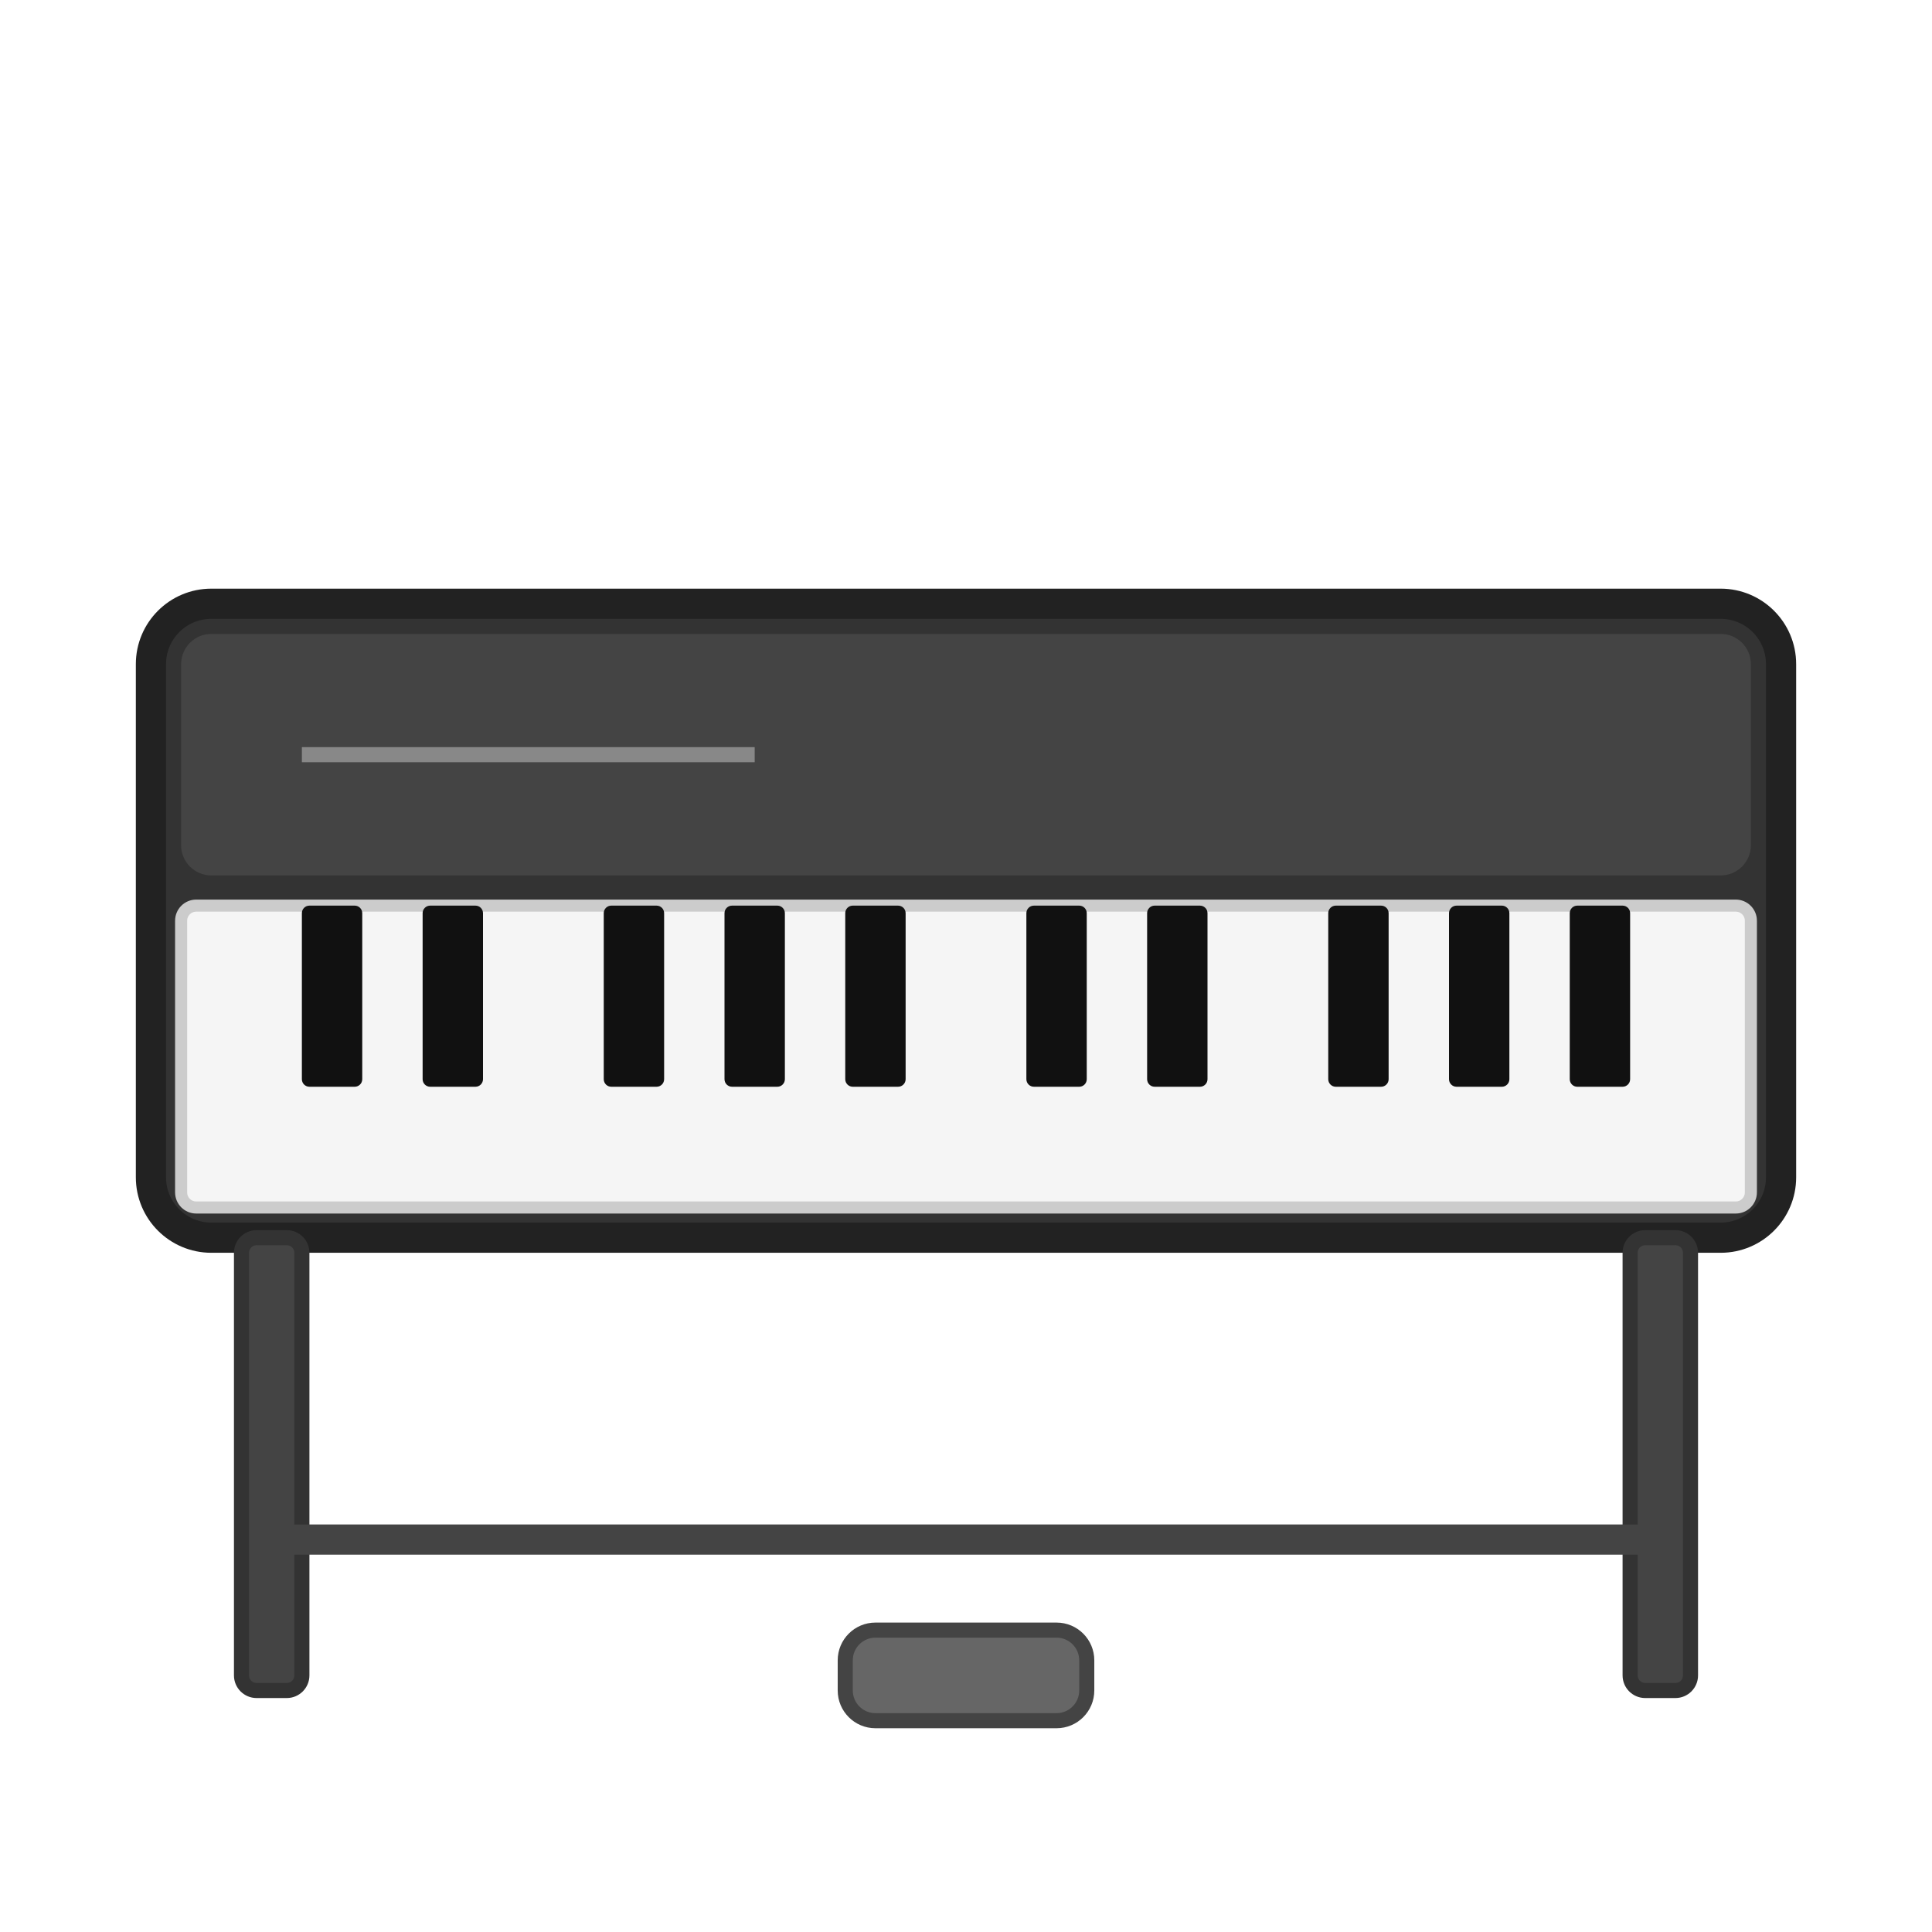
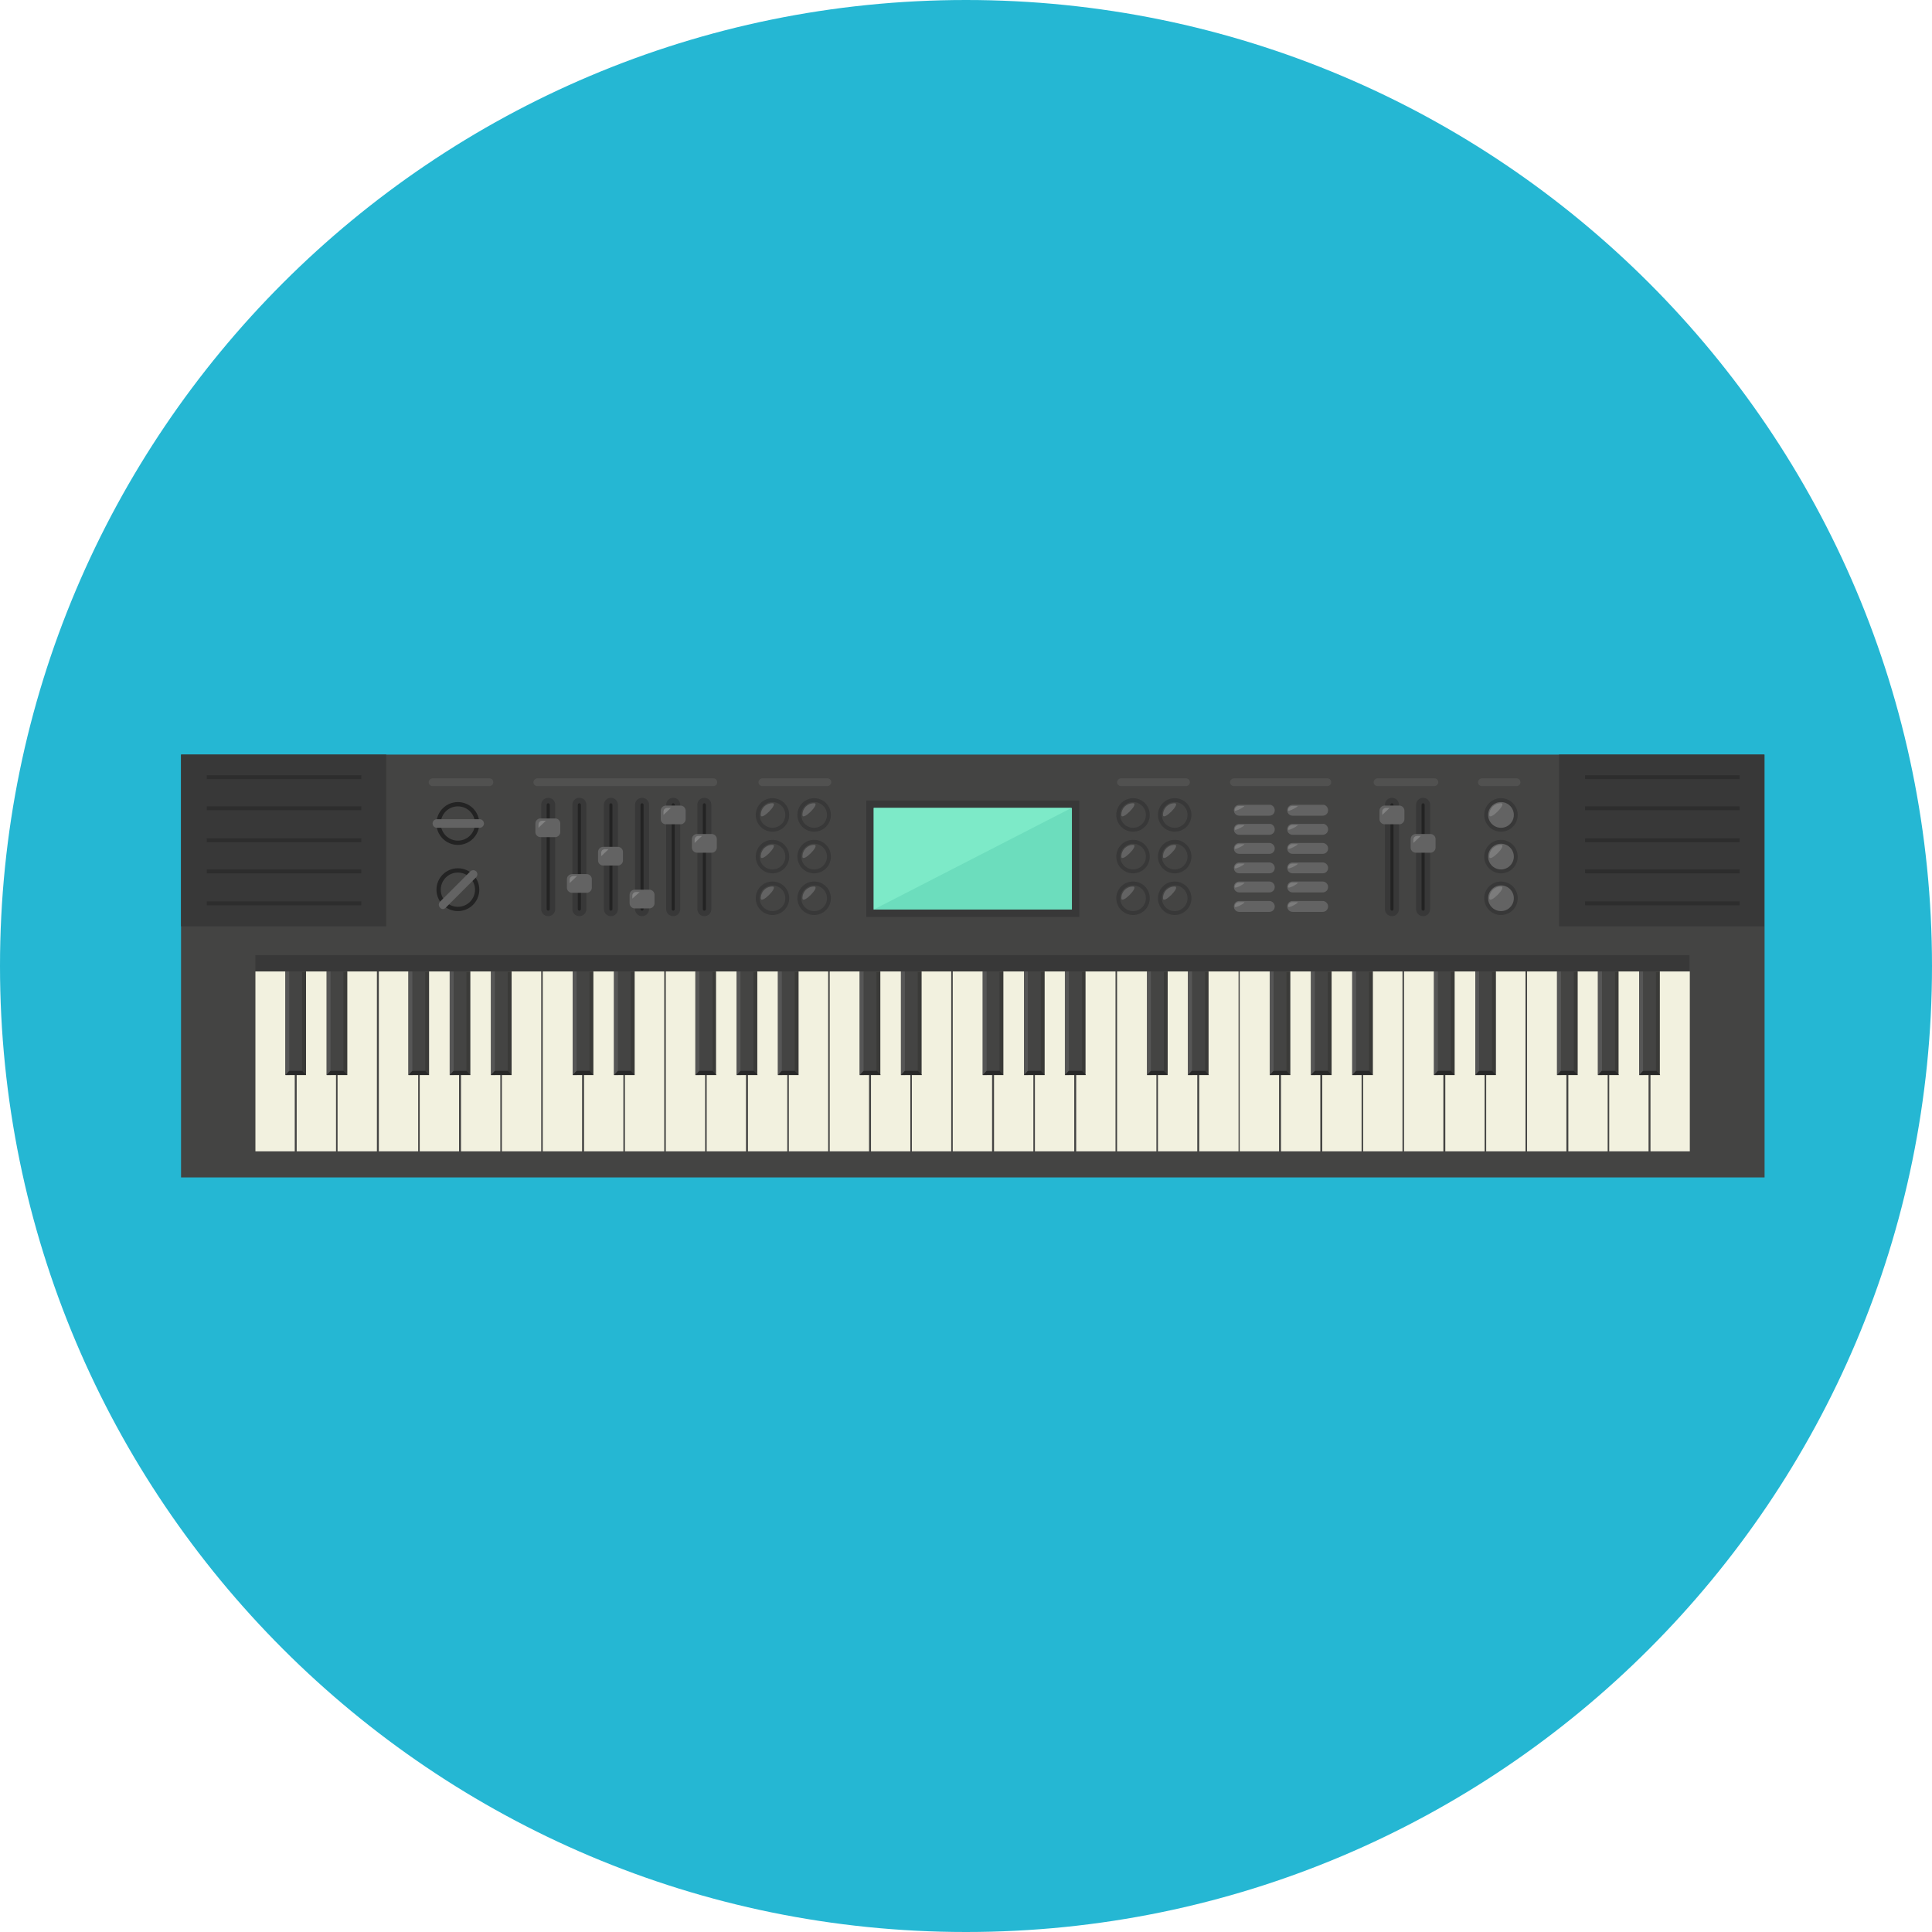
- <svg xmlns="http://www.w3.org/2000/svg" viewBox="0 0 128 128" width="128" height="128">
-   <rect x="10" y="40" width="108" height="42" rx="4" fill="#333" stroke="#222" stroke-width="2" />
-   <rect x="12" y="42" width="104" height="16" rx="2" fill="#444" />
-   <line x1="20" y1="50" x2="50" y2="50" stroke="#888" stroke-width="1" />
-   <rect x="12" y="60" width="104" height="20" rx="1" fill="#F5F5F5" stroke="#CCC" stroke-width="0.8" />
-   <rect x="20" y="60" width="4" height="12" rx="0.5" fill="#111" />
-   <rect x="28" y="60" width="4" height="12" rx="0.5" fill="#111" />
-   <rect x="40" y="60" width="4" height="12" rx="0.5" fill="#111" />
-   <rect x="48" y="60" width="4" height="12" rx="0.5" fill="#111" />
-   <rect x="56" y="60" width="4" height="12" rx="0.5" fill="#111" />
-   <rect x="68" y="60" width="4" height="12" rx="0.5" fill="#111" />
-   <rect x="76" y="60" width="4" height="12" rx="0.5" fill="#111" />
-   <rect x="88" y="60" width="4" height="12" rx="0.5" fill="#111" />
-   <rect x="96" y="60" width="4" height="12" rx="0.5" fill="#111" />
-   <rect x="104" y="60" width="4" height="12" rx="0.5" fill="#111" />
-   <rect x="16" y="82" width="4" height="30" rx="1" fill="#444" stroke="#333" stroke-width="1" />
-   <rect x="108" y="82" width="4" height="30" rx="1" fill="#444" stroke="#333" stroke-width="1" />
-   <line x1="18" y1="102" x2="110" y2="102" stroke="#444" stroke-width="2" />
-   <rect x="56" y="108" width="16" height="6" rx="2" fill="#666" stroke="#444" stroke-width="1" />
+ <svg xmlns="http://www.w3.org/2000/svg" version="1.1" id="Layer_1" viewBox="0 0 496.2 496.2" xml:space="preserve">
+   <path style="fill:#25B7D3;" d="M496.2,248.1C496.2,111.1,385.1,0,248.1,0C111.1,0,0,111.1,0,248.1s111.1,248.1,248.1,248.1  S496.2,385.1,496.2,248.1z" />
+   <rect x="46.5" y="193.8" style="fill:#444443;" width="406.7" height="108.6" />
+   <rect x="222.5" y="205.6" style="fill:#383838;" width="54.7" height="29.9" />
+   <rect x="224.4" y="207.5" style="fill:#6CDDBD;" width="50.9" height="26.1" />
+   <polygon style="fill:#7DEAC8;" points="224.4,233.6 224.4,207.5 275.2,207.5 " />
+   <rect x="65.6" y="245.3" style="fill:#383838;" width="368.3" height="4.2" />
+   <g>
+     <rect x="128.9" y="249.5" style="fill:#F2F1DF;" width="10.1" height="46.2" />
+     <rect x="118.4" y="249.5" style="fill:#F2F1DF;" width="10.1" height="46.2" />
+     <rect x="107.8" y="249.5" style="fill:#F2F1DF;" width="10.1" height="46.2" />
+     <rect x="97.3" y="249.5" style="fill:#F2F1DF;" width="10.1" height="46.2" />
+   </g>
+   <rect x="115.5" y="249.5" style="fill:#3A3A38;" width="5.3" height="26.6" />
+   <rect x="115.5" y="249.5" style="fill:#565656;" width="1.1" height="26.6" />
+   <polygon style="fill:#282828;" points="116.5,275 119.8,275 120.8,276.1 115.5,276.1 " />
+   <rect x="116.5" y="249.5" style="fill:#444443;" width="3.3" height="25.5" />
+   <rect x="104.9" y="249.5" style="fill:#3A3A38;" width="5.3" height="26.6" />
+   <rect x="104.9" y="249.5" style="fill:#565656;" width="1.1" height="26.6" />
+   <polygon style="fill:#282828;" points="105.9,275 109.2,275 110.2,276.1 104.9,276.1 " />
+   <rect x="105.9" y="249.5" style="fill:#444443;" width="3.3" height="25.5" />
+   <rect x="126.1" y="249.5" style="fill:#3A3A38;" width="5.3" height="26.6" />
+   <rect x="126.1" y="249.5" style="fill:#565656;" width="1.1" height="26.6" />
+   <polygon style="fill:#282828;" points="127.1,275 130.4,275 131.4,276.1 126.1,276.1 " />
+   <rect x="127.1" y="249.5" style="fill:#444443;" width="3.3" height="25.5" />
+   <g>
+     <rect x="86.7" y="249.5" style="fill:#F2F1DF;" width="10.1" height="46.2" />
+     <rect x="76.2" y="249.5" style="fill:#F2F1DF;" width="10.1" height="46.2" />
+     <rect x="65.6" y="249.5" style="fill:#F2F1DF;" width="10.1" height="46.2" />
+   </g>
+   <rect x="73.3" y="249.5" style="fill:#3A3A38;" width="5.3" height="26.6" />
+   <rect x="73.3" y="249.5" style="fill:#565656;" width="1.1" height="26.6" />
+   <polygon style="fill:#282828;" points="74.3,275 77.6,275 78.6,276.1 73.3,276.1 " />
+   <rect x="74.3" y="249.5" style="fill:#444443;" width="3.3" height="25.5" />
+   <rect x="83.9" y="249.5" style="fill:#3A3A38;" width="5.3" height="26.6" />
+   <rect x="83.9" y="249.5" style="fill:#565656;" width="1.1" height="26.6" />
+   <polygon style="fill:#282828;" points="84.9,275 88.2,275 89.2,276.1 83.9,276.1 " />
+   <rect x="84.9" y="249.5" style="fill:#444443;" width="3.3" height="25.5" />
+   <g>
+     <rect x="160.5" y="249.5" style="fill:#F2F1DF;" width="10.1" height="46.2" />
+     <rect x="150" y="249.5" style="fill:#F2F1DF;" width="10.1" height="46.2" />
+     <rect x="139.4" y="249.5" style="fill:#F2F1DF;" width="10.1" height="46.2" />
+   </g>
+   <rect x="147.1" y="249.5" style="fill:#3A3A38;" width="5.3" height="26.6" />
+   <rect x="147.1" y="249.5" style="fill:#565656;" width="1.1" height="26.6" />
+   <polygon style="fill:#282828;" points="148.1,275 151.4,275 152.4,276.1 147.1,276.1 " />
+   <rect x="148.1" y="249.5" style="fill:#444443;" width="3.3" height="25.5" />
+   <rect x="157.7" y="249.5" style="fill:#3A3A38;" width="5.3" height="26.6" />
+   <rect x="157.7" y="249.5" style="fill:#565656;" width="1.1" height="26.6" />
+   <polygon style="fill:#282828;" points="158.7,275 162,275 163,276.1 157.7,276.1 " />
+   <rect x="158.7" y="249.5" style="fill:#444443;" width="3.3" height="25.5" />
+   <g>
+     <rect x="202.6" y="249.5" style="fill:#F2F1DF;" width="10.1" height="46.2" />
+     <rect x="192.1" y="249.5" style="fill:#F2F1DF;" width="10.1" height="46.2" />
+     <rect x="181.5" y="249.5" style="fill:#F2F1DF;" width="10.1" height="46.2" />
+     <rect x="171" y="249.5" style="fill:#F2F1DF;" width="10.1" height="46.2" />
+   </g>
+   <rect x="189.2" y="249.5" style="fill:#3A3A38;" width="5.3" height="26.6" />
+   <rect x="189.2" y="249.5" style="fill:#565656;" width="1.1" height="26.6" />
+   <polygon style="fill:#282828;" points="190.2,275 193.6,275 194.6,276.1 189.2,276.1 " />
+   <rect x="190.2" y="249.5" style="fill:#444443;" width="3.3" height="25.5" />
+   <rect x="178.6" y="249.5" style="fill:#3A3A38;" width="5.3" height="26.6" />
+   <rect x="178.6" y="249.5" style="fill:#565656;" width="1.1" height="26.6" />
+   <polygon style="fill:#282828;" points="179.6,275 183,275 184,276.1 178.6,276.1 " />
+   <rect x="179.7" y="249.5" style="fill:#444443;" width="3.3" height="25.5" />
+   <rect x="199.8" y="249.5" style="fill:#3A3A38;" width="5.3" height="26.6" />
+   <rect x="199.8" y="249.5" style="fill:#565656;" width="1.1" height="26.6" />
+   <polygon style="fill:#282828;" points="200.8,275 204.1,275 205.1,276.1 199.8,276.1 " />
+   <rect x="200.8" y="249.5" style="fill:#444443;" width="3.3" height="25.5" />
+   <g>
+     <rect x="234.2" y="249.5" style="fill:#F2F1DF;" width="10.1" height="46.2" />
+     <rect x="223.7" y="249.5" style="fill:#F2F1DF;" width="10.1" height="46.2" />
+     <rect x="213.1" y="249.5" style="fill:#F2F1DF;" width="10.1" height="46.2" />
+   </g>
+   <rect x="220.8" y="249.5" style="fill:#3A3A38;" width="5.3" height="26.6" />
+   <rect x="220.8" y="249.5" style="fill:#565656;" width="1.1" height="26.6" />
+   <polygon style="fill:#282828;" points="221.8,275 225.2,275 226.2,276.1 220.8,276.1 " />
+   <rect x="221.8" y="249.5" style="fill:#444443;" width="3.3" height="25.5" />
+   <rect x="231.4" y="249.5" style="fill:#3A3A38;" width="5.3" height="26.6" />
+   <rect x="231.4" y="249.5" style="fill:#565656;" width="1.1" height="26.6" />
+   <polygon style="fill:#282828;" points="232.4,275 235.7,275 236.8,276.1 231.4,276.1 " />
+   <rect x="232.4" y="249.5" style="fill:#444443;" width="3.3" height="25.5" />
+   <g>
+     <rect x="276.4" y="249.5" style="fill:#F2F1DF;" width="10.1" height="46.2" />
+     <rect x="265.8" y="249.5" style="fill:#F2F1DF;" width="10.1" height="46.2" />
+     <rect x="255.3" y="249.5" style="fill:#F2F1DF;" width="10.1" height="46.2" />
+     <rect x="244.7" y="249.5" style="fill:#F2F1DF;" width="10.1" height="46.2" />
+   </g>
+   <rect x="263" y="249.5" style="fill:#3A3A38;" width="5.3" height="26.6" />
+   <rect x="263" y="249.5" style="fill:#565656;" width="1.1" height="26.6" />
+   <polygon style="fill:#282828;" points="264,275 267.3,275 268.3,276.1 263,276.1 " />
+   <rect x="264" y="249.5" style="fill:#444443;" width="3.3" height="25.5" />
+   <rect x="252.4" y="249.5" style="fill:#3A3A38;" width="5.3" height="26.6" />
+   <rect x="252.4" y="249.5" style="fill:#565656;" width="1.1" height="26.6" />
+   <polygon style="fill:#282828;" points="253.4,275 256.7,275 257.7,276.1 252.4,276.1 " />
+   <rect x="253.4" y="249.5" style="fill:#444443;" width="3.3" height="25.5" />
+   <rect x="273.5" y="249.5" style="fill:#3A3A38;" width="5.3" height="26.6" />
+   <rect x="273.5" y="249.5" style="fill:#565656;" width="1.1" height="26.6" />
+   <polygon style="fill:#282828;" points="274.5,275 277.9,275 278.9,276.1 273.5,276.1 " />
+   <rect x="274.6" y="249.5" style="fill:#444443;" width="3.3" height="25.5" />
+   <g>
+     <rect x="308" y="249.5" style="fill:#F2F1DF;" width="10.1" height="46.2" />
+     <rect x="297.4" y="249.5" style="fill:#F2F1DF;" width="10.1" height="46.2" />
+     <rect x="286.9" y="249.5" style="fill:#F2F1DF;" width="10.1" height="46.2" />
+   </g>
+   <rect x="294.6" y="249.5" style="fill:#3A3A38;" width="5.3" height="26.6" />
+   <rect x="294.6" y="249.5" style="fill:#565656;" width="1.1" height="26.6" />
+   <polygon style="fill:#282828;" points="295.6,275 298.9,275 299.9,276.1 294.6,276.1 " />
+   <rect x="295.6" y="249.5" style="fill:#444443;" width="3.3" height="25.5" />
+   <rect x="305.1" y="249.5" style="fill:#3A3A38;" width="5.3" height="26.6" />
+   <rect x="305.1" y="249.5" style="fill:#565656;" width="1.1" height="26.6" />
+   <polygon style="fill:#282828;" points="306.1,275 309.5,275 310.5,276.1 305.1,276.1 " />
+   <rect x="306.2" y="249.5" style="fill:#444443;" width="3.3" height="25.5" />
+   <g>
+     <rect x="350.1" y="249.5" style="fill:#F2F1DF;" width="10.1" height="46.2" />
+     <rect x="339.6" y="249.5" style="fill:#F2F1DF;" width="10.1" height="46.2" />
+     <rect x="329" y="249.5" style="fill:#F2F1DF;" width="10.1" height="46.2" />
+     <rect x="318.4" y="249.5" style="fill:#F2F1DF;" width="10.1" height="46.2" />
+   </g>
+   <rect x="336.7" y="249.5" style="fill:#3A3A38;" width="5.3" height="26.6" />
+   <rect x="336.7" y="249.5" style="fill:#565656;" width="1.1" height="26.6" />
+   <polygon style="fill:#282828;" points="337.7,275 341,275 342,276.1 336.7,276.1 " />
+   <rect x="337.7" y="249.5" style="fill:#444443;" width="3.3" height="25.5" />
+   <rect x="326.1" y="249.5" style="fill:#3A3A38;" width="5.3" height="26.6" />
+   <rect x="326.1" y="249.5" style="fill:#565656;" width="1.1" height="26.6" />
+   <polygon style="fill:#282828;" points="327.1,275 330.4,275 331.4,276.1 326.1,276.1 " />
+   <rect x="327.1" y="249.5" style="fill:#444443;" width="3.3" height="25.5" />
+   <rect x="347.3" y="249.5" style="fill:#3A3A38;" width="5.3" height="26.6" />
+   <rect x="347.3" y="249.5" style="fill:#565656;" width="1.1" height="26.6" />
+   <polygon style="fill:#282828;" points="348.3,275 351.6,275 352.6,276.1 347.3,276.1 " />
+   <rect x="348.3" y="249.5" style="fill:#444443;" width="3.3" height="25.5" />
+   <g>
+     <rect x="381.7" y="249.5" style="fill:#F2F1DF;" width="10.1" height="46.2" />
+     <rect x="371.2" y="249.5" style="fill:#F2F1DF;" width="10.1" height="46.2" />
+     <rect x="360.6" y="249.5" style="fill:#F2F1DF;" width="10.1" height="46.2" />
+   </g>
+   <rect x="368.3" y="249.5" style="fill:#3A3A38;" width="5.3" height="26.6" />
+   <rect x="368.3" y="249.5" style="fill:#565656;" width="1.1" height="26.6" />
+   <polygon style="fill:#282828;" points="369.3,275 372.6,275 373.6,276.1 368.3,276.1 " />
+   <rect x="369.3" y="249.5" style="fill:#444443;" width="3.3" height="25.5" />
+   <rect x="378.9" y="249.5" style="fill:#3A3A38;" width="5.3" height="26.6" />
+   <rect x="378.9" y="249.5" style="fill:#565656;" width="1.1" height="26.6" />
+   <polygon style="fill:#282828;" points="379.9,275 383.2,275 384.2,276.1 378.9,276.1 " />
+   <rect x="379.9" y="249.5" style="fill:#444443;" width="3.3" height="25.5" />
+   <g>
+     <rect x="423.9" y="249.5" style="fill:#F2F1DF;" width="10.1" height="46.2" />
+     <rect x="413.3" y="249.5" style="fill:#F2F1DF;" width="10.1" height="46.2" />
+     <rect x="402.8" y="249.5" style="fill:#F2F1DF;" width="10.1" height="46.2" />
+     <rect x="392.2" y="249.5" style="fill:#F2F1DF;" width="10.1" height="46.2" />
+   </g>
+   <rect x="410.4" y="249.5" style="fill:#3A3A38;" width="5.3" height="26.6" />
+   <rect x="410.4" y="249.5" style="fill:#565656;" width="1.1" height="26.6" />
+   <polygon style="fill:#282828;" points="411.4,275 414.8,275 415.8,276.1 410.4,276.1 " />
+   <rect x="411.5" y="249.5" style="fill:#444443;" width="3.3" height="25.5" />
+   <rect x="399.9" y="249.5" style="fill:#3A3A38;" width="5.3" height="26.6" />
+   <rect x="399.9" y="249.5" style="fill:#565656;" width="1.1" height="26.6" />
+   <polygon style="fill:#282828;" points="400.9,275 404.2,275 405.2,276.1 399.9,276.1 " />
+   <rect x="400.9" y="249.5" style="fill:#444443;" width="3.3" height="25.5" />
+   <rect x="421" y="249.5" style="fill:#3A3A38;" width="5.3" height="26.6" />
+   <rect x="421" y="249.5" style="fill:#565656;" width="1.1" height="26.6" />
+   <polygon style="fill:#282828;" points="422,275 425.4,275 426.4,276.1 421,276.1 " />
+   <rect x="422" y="249.5" style="fill:#444443;" width="3.3" height="25.5" />
+   <circle style="fill:#383838;" cx="291" cy="209.3" r="4.3" />
+   <circle style="fill:#444443;" cx="291" cy="209.3" r="3.3" />
+   <path style="fill:#636363;" d="M288,209.3c0-1.7,1.3-3,3-3S288,211,288,209.3z" />
+   <circle style="fill:#383838;" cx="301.7" cy="209.3" r="4.3" />
+   <circle style="fill:#444443;" cx="301.7" cy="209.3" r="3.3" />
+   <path style="fill:#636363;" d="M298.7,209.3c0-1.7,1.3-3,3-3S298.7,211,298.7,209.3z" />
+   <circle style="fill:#383838;" cx="291" cy="220" r="4.3" />
+   <circle style="fill:#444443;" cx="291" cy="220" r="3.3" />
+   <path style="fill:#636363;" d="M288,220c0-1.7,1.3-3,3-3S288,221.7,288,220z" />
+   <circle style="fill:#383838;" cx="301.7" cy="220" r="4.3" />
+   <circle style="fill:#444443;" cx="301.7" cy="220" r="3.3" />
+   <path style="fill:#636363;" d="M298.7,220c0-1.7,1.3-3,3-3S298.7,221.7,298.7,220z" />
+   <circle style="fill:#383838;" cx="291" cy="230.7" r="4.3" />
+   <circle style="fill:#444443;" cx="291" cy="230.7" r="3.3" />
+   <path style="fill:#636363;" d="M288,230.7c0-1.7,1.3-3,3-3S288,232.4,288,230.7z" />
+   <circle style="fill:#383838;" cx="301.7" cy="230.7" r="4.3" />
+   <circle style="fill:#444443;" cx="301.7" cy="230.7" r="3.3" />
+   <path style="fill:#636363;" d="M298.7,230.7c0-1.7,1.3-3,3-3S298.7,232.4,298.7,230.7z" />
+   <path style="fill:#515150;" d="M304.6,201.9h-16.7c-0.6,0-1-0.5-1-1s0.5-1,1-1h16.7c0.6,0,1,0.5,1,1S305.2,201.9,304.6,201.9z" />
+   <path style="fill:#636363;" d="M327.4,232.8c0,0.8-0.6,1.4-1.4,1.4h-7.7c-0.8,0-1.4-0.6-1.4-1.4l0,0c0-0.8,0.6-1.4,1.4-1.4h7.7  C326.7,231.4,327.4,232,327.4,232.8L327.4,232.8z" />
+   <path style="fill:#7C7C7C;" d="M317.1,232.8L317.1,232.8c0-0.6,0.5-1.1,1.1-1.1h1.3C320.2,231.7,317.1,233.5,317.1,232.8z" />
+   <path style="fill:#636363;" d="M341.1,232.8c0,0.8-0.6,1.4-1.4,1.4H332c-0.8,0-1.4-0.6-1.4-1.4l0,0c0-0.8,0.6-1.4,1.4-1.4h7.7  C340.4,231.4,341.1,232,341.1,232.8L341.1,232.8z" />
+   <path style="fill:#7C7C7C;" d="M330.8,232.8L330.8,232.8c0-0.6,0.5-1.1,1.1-1.1h1.3C333.9,231.7,330.8,233.5,330.8,232.8z" />
+   <path style="fill:#636363;" d="M327.4,227.8c0,0.8-0.6,1.4-1.4,1.4h-7.7c-0.8,0-1.4-0.6-1.4-1.4l0,0c0-0.8,0.6-1.4,1.4-1.4h7.7  C326.7,226.4,327.4,227,327.4,227.8L327.4,227.8z" />
+   <path style="fill:#7C7C7C;" d="M317.1,227.8L317.1,227.8c0-0.6,0.5-1.1,1.1-1.1h1.3C320.2,226.7,317.1,228.5,317.1,227.8z" />
+   <path style="fill:#636363;" d="M341.1,227.8c0,0.8-0.6,1.4-1.4,1.4H332c-0.8,0-1.4-0.6-1.4-1.4l0,0c0-0.8,0.6-1.4,1.4-1.4h7.7  C340.4,226.4,341.1,227,341.1,227.8L341.1,227.8z" />
+   <path style="fill:#7C7C7C;" d="M330.8,227.8L330.8,227.8c0-0.6,0.5-1.1,1.1-1.1h1.3C333.9,226.7,330.8,228.5,330.8,227.8z" />
+   <path style="fill:#636363;" d="M327.4,222.9c0,0.8-0.6,1.4-1.4,1.4h-7.7c-0.8,0-1.4-0.6-1.4-1.4l0,0c0-0.8,0.6-1.4,1.4-1.4h7.7  C326.7,221.5,327.4,222.1,327.4,222.9L327.4,222.9z" />
+   <path style="fill:#7C7C7C;" d="M317.1,222.9L317.1,222.9c0-0.6,0.5-1.1,1.1-1.1h1.3C320.2,221.8,317.1,223.5,317.1,222.9z" />
+   <path style="fill:#636363;" d="M341.1,222.9c0,0.8-0.6,1.4-1.4,1.4H332c-0.8,0-1.4-0.6-1.4-1.4l0,0c0-0.8,0.6-1.4,1.4-1.4h7.7  C340.4,221.5,341.1,222.1,341.1,222.9L341.1,222.9z" />
+   <path style="fill:#7C7C7C;" d="M330.8,222.9L330.8,222.9c0-0.6,0.5-1.1,1.1-1.1h1.3C333.9,221.8,330.8,223.5,330.8,222.9z" />
+   <path style="fill:#636363;" d="M327.4,217.9c0,0.8-0.6,1.4-1.4,1.4h-7.7c-0.8,0-1.4-0.6-1.4-1.4l0,0c0-0.8,0.6-1.4,1.4-1.4h7.7  C326.7,216.5,327.4,217.1,327.4,217.9L327.4,217.9z" />
+   <path style="fill:#7C7C7C;" d="M317.1,217.9L317.1,217.9c0-0.6,0.5-1.1,1.1-1.1h1.3C320.2,216.7,317.1,218.5,317.1,217.9z" />
+   <path style="fill:#636363;" d="M341.1,217.9c0,0.8-0.6,1.4-1.4,1.4H332c-0.8,0-1.4-0.6-1.4-1.4l0,0c0-0.8,0.6-1.4,1.4-1.4h7.7  C340.4,216.5,341.1,217.1,341.1,217.9L341.1,217.9z" />
+   <path style="fill:#7C7C7C;" d="M330.8,217.9L330.8,217.9c0-0.6,0.5-1.1,1.1-1.1h1.3C333.9,216.7,330.8,218.5,330.8,217.9z" />
+   <path style="fill:#636363;" d="M327.4,213c0,0.8-0.6,1.4-1.4,1.4h-7.7c-0.8,0-1.4-0.6-1.4-1.4l0,0c0-0.8,0.6-1.4,1.4-1.4h7.7  C326.7,211.5,327.4,212.2,327.4,213L327.4,213z" />
+   <path style="fill:#7C7C7C;" d="M317.1,213L317.1,213c0-0.6,0.5-1.1,1.1-1.1h1.3C320.2,211.8,317.1,213.6,317.1,213z" />
+   <path style="fill:#636363;" d="M341.1,213c0,0.8-0.6,1.4-1.4,1.4H332c-0.8,0-1.4-0.6-1.4-1.4l0,0c0-0.8,0.6-1.4,1.4-1.4h7.7  C340.4,211.5,341.1,212.2,341.1,213L341.1,213z" />
+   <path style="fill:#7C7C7C;" d="M330.8,213L330.8,213c0-0.6,0.5-1.1,1.1-1.1h1.3C333.9,211.8,330.8,213.6,330.8,213z" />
+   <path style="fill:#636363;" d="M327.4,208.1c0,0.8-0.6,1.4-1.4,1.4h-7.7c-0.8,0-1.4-0.6-1.4-1.4l0,0c0-0.8,0.6-1.4,1.4-1.4h7.7  C326.7,206.6,327.4,207.3,327.4,208.1L327.4,208.1z" />
+   <path style="fill:#7C7C7C;" d="M317.1,208.1L317.1,208.1c0-0.6,0.5-1.1,1.1-1.1h1.3C320.2,206.9,317.1,208.7,317.1,208.1z" />
+   <path style="fill:#636363;" d="M341.1,208.1c0,0.8-0.6,1.4-1.4,1.4H332c-0.8,0-1.4-0.6-1.4-1.4l0,0c0-0.8,0.6-1.4,1.4-1.4h7.7  C340.4,206.6,341.1,207.3,341.1,208.1L341.1,208.1z" />
+   <path style="fill:#7C7C7C;" d="M330.8,208.1L330.8,208.1c0-0.6,0.5-1.1,1.1-1.1h1.3C333.9,206.9,330.8,208.7,330.8,208.1z" />
+   <path style="fill:#515150;" d="M340.9,201.9h-24c-0.6,0-1-0.5-1-1s0.5-1,1-1h24c0.6,0,1,0.5,1,1S341.5,201.9,340.9,201.9z" />
+   <path style="fill:#383838;" d="M365.5,235.3c-1,0-1.8-0.8-1.8-1.8v-26.8c0-1,0.8-1.8,1.8-1.8s1.8,0.8,1.8,1.8v26.8  C367.3,234.5,366.5,235.3,365.5,235.3z" />
+   <path style="fill:#232323;" d="M365.5,233.9c-0.2,0-0.4-0.2-0.4-0.4v-26.8c0-0.2,0.2-0.4,0.4-0.4s0.4,0.2,0.4,0.4v26.8  C365.9,233.7,365.7,233.9,365.5,233.9z" />
+   <path style="fill:#636363;" d="M368.7,217.7c0,0.7-0.6,1.3-1.3,1.3h-3.8c-0.7,0-1.3-0.6-1.3-1.3v-2.2c0-0.7,0.6-1.3,1.3-1.3h3.8  c0.7,0,1.3,0.6,1.3,1.3V217.7z" />
+   <path style="fill:#828282;" d="M363,216.5v-0.8c0-0.6,0.4-1,1-1h0.9L363,216.5z" />
+   <path style="fill:#383838;" d="M357.5,235.3c-1,0-1.8-0.8-1.8-1.8v-26.8c0-1,0.8-1.8,1.8-1.8s1.8,0.8,1.8,1.8v26.8  C359.3,234.5,358.5,235.3,357.5,235.3z" />
+   <path style="fill:#232323;" d="M357.5,233.9c-0.2,0-0.4-0.2-0.4-0.4v-26.8c0-0.2,0.2-0.4,0.4-0.4s0.4,0.2,0.4,0.4v26.8  C357.9,233.7,357.7,233.9,357.5,233.9z" />
+   <path style="fill:#636363;" d="M360.7,210.4c0,0.7-0.6,1.3-1.3,1.3h-3.8c-0.7,0-1.3-0.6-1.3-1.3v-2.2c0-0.7,0.6-1.3,1.3-1.3h3.8  c0.7,0,1.3,0.6,1.3,1.3V210.4z" />
+   <path style="fill:#828282;" d="M355,209.3v-0.8c0-0.6,0.4-1,1-1h0.9L355,209.3z" />
+   <path style="fill:#515150;" d="M368.4,201.9h-14.6c-0.6,0-1-0.5-1-1s0.5-1,1-1h14.6c0.6,0,1,0.5,1,1S368.9,201.9,368.4,201.9z" />
+   <circle style="fill:#383838;" cx="385.5" cy="209.3" r="4.3" />
+   <circle style="fill:#636363;" cx="385.5" cy="209.3" r="3.3" />
+   <path style="fill:#7C7C7C;" d="M382.5,209.3c0-1.7,1.3-3,3-3S382.5,211,382.5,209.3z" />
+   <circle style="fill:#383838;" cx="385.5" cy="220" r="4.3" />
+   <circle style="fill:#636363;" cx="385.5" cy="220" r="3.3" />
+   <path style="fill:#7C7C7C;" d="M382.5,220c0-1.7,1.3-3,3-3S382.5,221.7,382.5,220z" />
+   <circle style="fill:#383838;" cx="385.5" cy="230.7" r="4.3" />
+   <circle style="fill:#636363;" cx="385.5" cy="230.7" r="3.3" />
+   <path style="fill:#7C7C7C;" d="M382.5,230.7c0-1.7,1.3-3,3-3S382.5,232.4,382.5,230.7z" />
+   <path style="fill:#515150;" d="M389.5,201.9h-8.9c-0.6,0-1-0.5-1-1s0.5-1,1-1h8.9c0.6,0,1,0.5,1,1S390.1,201.9,389.5,201.9z" />
+   <circle style="fill:#383838;" cx="198.4" cy="209.3" r="4.3" />
+   <circle style="fill:#444443;" cx="198.4" cy="209.3" r="3.3" />
+   <path style="fill:#636363;" d="M195.4,209.3c0-1.7,1.3-3,3-3S195.4,211,195.4,209.3z" />
+   <circle style="fill:#383838;" cx="209.1" cy="209.3" r="4.3" />
+   <circle style="fill:#444443;" cx="209.1" cy="209.3" r="3.3" />
+   <path style="fill:#636363;" d="M206.1,209.3c0-1.7,1.3-3,3-3S206.1,211,206.1,209.3z" />
+   <circle style="fill:#383838;" cx="198.4" cy="220" r="4.3" />
+   <circle style="fill:#444443;" cx="198.4" cy="220" r="3.3" />
+   <path style="fill:#636363;" d="M195.4,220c0-1.7,1.3-3,3-3S195.4,221.7,195.4,220z" />
+   <circle style="fill:#383838;" cx="209.1" cy="220" r="4.3" />
+   <circle style="fill:#444443;" cx="209.1" cy="220" r="3.3" />
+   <path style="fill:#636363;" d="M206.1,220c0-1.7,1.3-3,3-3S206.1,221.7,206.1,220z" />
+   <circle style="fill:#383838;" cx="198.4" cy="230.7" r="4.3" />
+   <circle style="fill:#444443;" cx="198.4" cy="230.7" r="3.3" />
+   <path style="fill:#636363;" d="M195.4,230.7c0-1.7,1.3-3,3-3S195.4,232.4,195.4,230.7z" />
+   <circle style="fill:#383838;" cx="209.1" cy="230.7" r="4.3" />
+   <circle style="fill:#444443;" cx="209.1" cy="230.7" r="3.3" />
+   <path style="fill:#636363;" d="M206.1,230.7c0-1.7,1.3-3,3-3S206.1,232.4,206.1,230.7z" />
+   <path style="fill:#515150;" d="M212.5,201.9h-16.7c-0.6,0-1-0.5-1-1s0.5-1,1-1h16.7c0.6,0,1,0.5,1,1S213,201.9,212.5,201.9z" />
+   <path style="fill:#383838;" d="M180.9,235.3c-1,0-1.8-0.8-1.8-1.8v-26.8c0-1,0.8-1.8,1.8-1.8s1.8,0.8,1.8,1.8v26.8  C182.7,234.5,181.9,235.3,180.9,235.3z" />
+   <path style="fill:#232323;" d="M180.9,233.9c-0.2,0-0.4-0.2-0.4-0.4v-26.8c0-0.2,0.2-0.4,0.4-0.4s0.4,0.2,0.4,0.4v26.8  C181.3,233.7,181.1,233.9,180.9,233.9z" />
+   <path style="fill:#636363;" d="M184.1,217.7c0,0.7-0.6,1.3-1.3,1.3H179c-0.7,0-1.3-0.6-1.3-1.3v-2.2c0-0.7,0.6-1.3,1.3-1.3h3.8  c0.7,0,1.3,0.6,1.3,1.3V217.7z" />
+   <path style="fill:#828282;" d="M178.4,216.5v-0.8c0-0.6,0.4-1,1-1h0.9L178.4,216.5z" />
+   <path style="fill:#383838;" d="M172.9,235.3c-1,0-1.8-0.8-1.8-1.8v-26.8c0-1,0.8-1.8,1.8-1.8s1.8,0.8,1.8,1.8v26.8  C174.7,234.5,173.9,235.3,172.9,235.3z" />
+   <path style="fill:#232323;" d="M172.9,233.9c-0.2,0-0.4-0.2-0.4-0.4v-26.8c0-0.2,0.2-0.4,0.4-0.4s0.4,0.2,0.4,0.4v26.8  C173.3,233.7,173.1,233.9,172.9,233.9z" />
+   <path style="fill:#636363;" d="M176.1,210.4c0,0.7-0.6,1.3-1.3,1.3H171c-0.7,0-1.3-0.6-1.3-1.3v-2.2c0-0.7,0.6-1.3,1.3-1.3h3.8  c0.7,0,1.3,0.6,1.3,1.3V210.4z" />
+   <path style="fill:#828282;" d="M170.4,209.3v-0.8c0-0.6,0.4-1,1-1h0.9L170.4,209.3z" />
+   <path style="fill:#383838;" d="M164.9,235.3c-1,0-1.8-0.8-1.8-1.8v-26.8c0-1,0.8-1.8,1.8-1.8s1.8,0.8,1.8,1.8v26.8  C166.7,234.5,165.9,235.3,164.9,235.3z" />
+   <path style="fill:#232323;" d="M164.9,233.9c-0.2,0-0.4-0.2-0.4-0.4v-26.8c0-0.2,0.2-0.4,0.4-0.4s0.4,0.2,0.4,0.4v26.8  C165.3,233.7,165.1,233.9,164.9,233.9z" />
+   <path style="fill:#636363;" d="M168.1,232c0,0.7-0.6,1.3-1.3,1.3H163c-0.7,0-1.3-0.6-1.3-1.3v-2.2c0-0.7,0.6-1.3,1.3-1.3h3.8  c0.7,0,1.3,0.6,1.3,1.3V232z" />
+   <path style="fill:#828282;" d="M162.4,230.8v-0.7c0-0.6,0.4-1,1-1h0.9L162.4,230.8z" />
+   <path style="fill:#383838;" d="M156.9,235.3c-1,0-1.8-0.8-1.8-1.8v-26.8c0-1,0.8-1.8,1.8-1.8s1.8,0.8,1.8,1.8v26.8  C158.7,234.5,157.9,235.3,156.9,235.3z" />
+   <path style="fill:#232323;" d="M156.9,233.9c-0.2,0-0.4-0.2-0.4-0.4v-26.8c0-0.2,0.2-0.4,0.4-0.4s0.4,0.2,0.4,0.4v26.8  C157.3,233.7,157.1,233.9,156.9,233.9z" />
+   <path style="fill:#636363;" d="M160,221c0,0.7-0.6,1.3-1.3,1.3h-3.8c-0.7,0-1.3-0.6-1.3-1.3v-2.2c0-0.7,0.6-1.3,1.3-1.3h3.8  c0.7,0,1.3,0.6,1.3,1.3V221z" />
+   <path style="fill:#828282;" d="M154.4,219.9v-0.8c0-0.6,0.4-1,1-1h0.9L154.4,219.9z" />
+   <path style="fill:#383838;" d="M148.8,235.3c-1,0-1.8-0.8-1.8-1.8v-26.8c0-1,0.8-1.8,1.8-1.8s1.8,0.8,1.8,1.8v26.8  C150.6,234.5,149.8,235.3,148.8,235.3z" />
+   <path style="fill:#232323;" d="M148.8,233.9c-0.2,0-0.4-0.2-0.4-0.4v-26.8c0-0.2,0.2-0.4,0.4-0.4s0.4,0.2,0.4,0.4v26.8  C149.2,233.7,149,233.9,148.8,233.9z" />
+   <path style="fill:#636363;" d="M152,228c0,0.7-0.6,1.3-1.3,1.3h-3.8c-0.7,0-1.3-0.6-1.3-1.3v-2.2c0-0.7,0.6-1.3,1.3-1.3h3.8  c0.7,0,1.3,0.6,1.3,1.3V228z" />
+   <path style="fill:#828282;" d="M146.3,226.8V226c0-0.6,0.4-1,1-1h0.9L146.3,226.8z" />
+   <path style="fill:#383838;" d="M140.8,235.3c-1,0-1.8-0.8-1.8-1.8v-26.8c0-1,0.8-1.8,1.8-1.8s1.8,0.8,1.8,1.8v26.8  C142.6,234.5,141.8,235.3,140.8,235.3z" />
+   <path style="fill:#232323;" d="M140.8,233.9c-0.2,0-0.4-0.2-0.4-0.4v-26.8c0-0.2,0.2-0.4,0.4-0.4s0.4,0.2,0.4,0.4v26.8  C141.2,233.7,141,233.9,140.8,233.9z" />
+   <path style="fill:#636363;" d="M143.9,213.7c0,0.7-0.6,1.3-1.3,1.3h-3.8c-0.7,0-1.3-0.6-1.3-1.3v-2.2c0-0.7,0.6-1.3,1.3-1.3h3.8  c0.7,0,1.3,0.6,1.3,1.3V213.7z" />
+   <path style="fill:#828282;" d="M138.3,212.6v-0.8c0-0.6,0.4-1,1-1h0.9L138.3,212.6z" />
+   <g>
+     <path style="fill:#515150;" d="M183.2,201.9H138c-0.6,0-1-0.5-1-1s0.5-1,1-1h45.2c0.6,0,1,0.5,1,1S183.8,201.9,183.2,201.9z" />
+     <path style="fill:#515150;" d="M125.7,201.9h-14.6c-0.6,0-1-0.5-1-1s0.5-1,1-1h14.6c0.6,0,1,0.5,1,1S126.3,201.9,125.7,201.9z" />
+   </g>
+   <circle style="fill:#232323;" cx="117.6" cy="211.5" r="5.5" />
+   <circle style="fill:#444443;" cx="117.6" cy="211.5" r="4.4" />
+   <path style="fill:#636363;" d="M111.1,211.5c0-0.6,0.5-1.1,1.1-1.1h11c0.6,0,1.1,0.5,1.1,1.1s-0.5,1.1-1.1,1.1h-11  C111.6,212.6,111.1,212.1,111.1,211.5z" />
+   <circle style="fill:#232323;" cx="117.6" cy="228.5" r="5.5" />
+   <circle style="fill:#444443;" cx="117.6" cy="228.5" r="4.4" />
+   <path style="fill:#636363;" d="M113,233.1c-0.4-0.4-0.4-1.1,0-1.5l7.8-7.8c0.4-0.4,1.1-0.4,1.5,0s0.4,1.1,0,1.5l-7.8,7.8  C114.1,233.6,113.4,233.6,113,233.1z" />
+   <rect x="46.5" y="193.8" style="fill:#383838;" width="52.7" height="44.1" />
+   <g>
+     <rect x="53.1" y="199.1" style="fill:#2D2D2D;" width="39.7" height="1" />
+     <rect x="53.1" y="215.3" style="fill:#2D2D2D;" width="39.7" height="1" />
+     <rect x="53.1" y="231.5" style="fill:#2D2D2D;" width="39.7" height="1" />
+     <rect x="53.1" y="207.1" style="fill:#2D2D2D;" width="39.7" height="1" />
+     <rect x="53.1" y="223.3" style="fill:#2D2D2D;" width="39.7" height="1" />
+   </g>
+   <rect x="400.4" y="193.8" style="fill:#383838;" width="52.7" height="44.1" />
+   <g>
+     <rect x="407.1" y="199.1" style="fill:#2D2D2D;" width="39.7" height="1" />
+     <rect x="407.1" y="215.3" style="fill:#2D2D2D;" width="39.7" height="1" />
+     <rect x="407.1" y="231.5" style="fill:#2D2D2D;" width="39.7" height="1" />
+     <rect x="407.1" y="207.1" style="fill:#2D2D2D;" width="39.7" height="1" />
+     <rect x="407.1" y="223.3" style="fill:#2D2D2D;" width="39.7" height="1" />
+   </g>
</svg>
